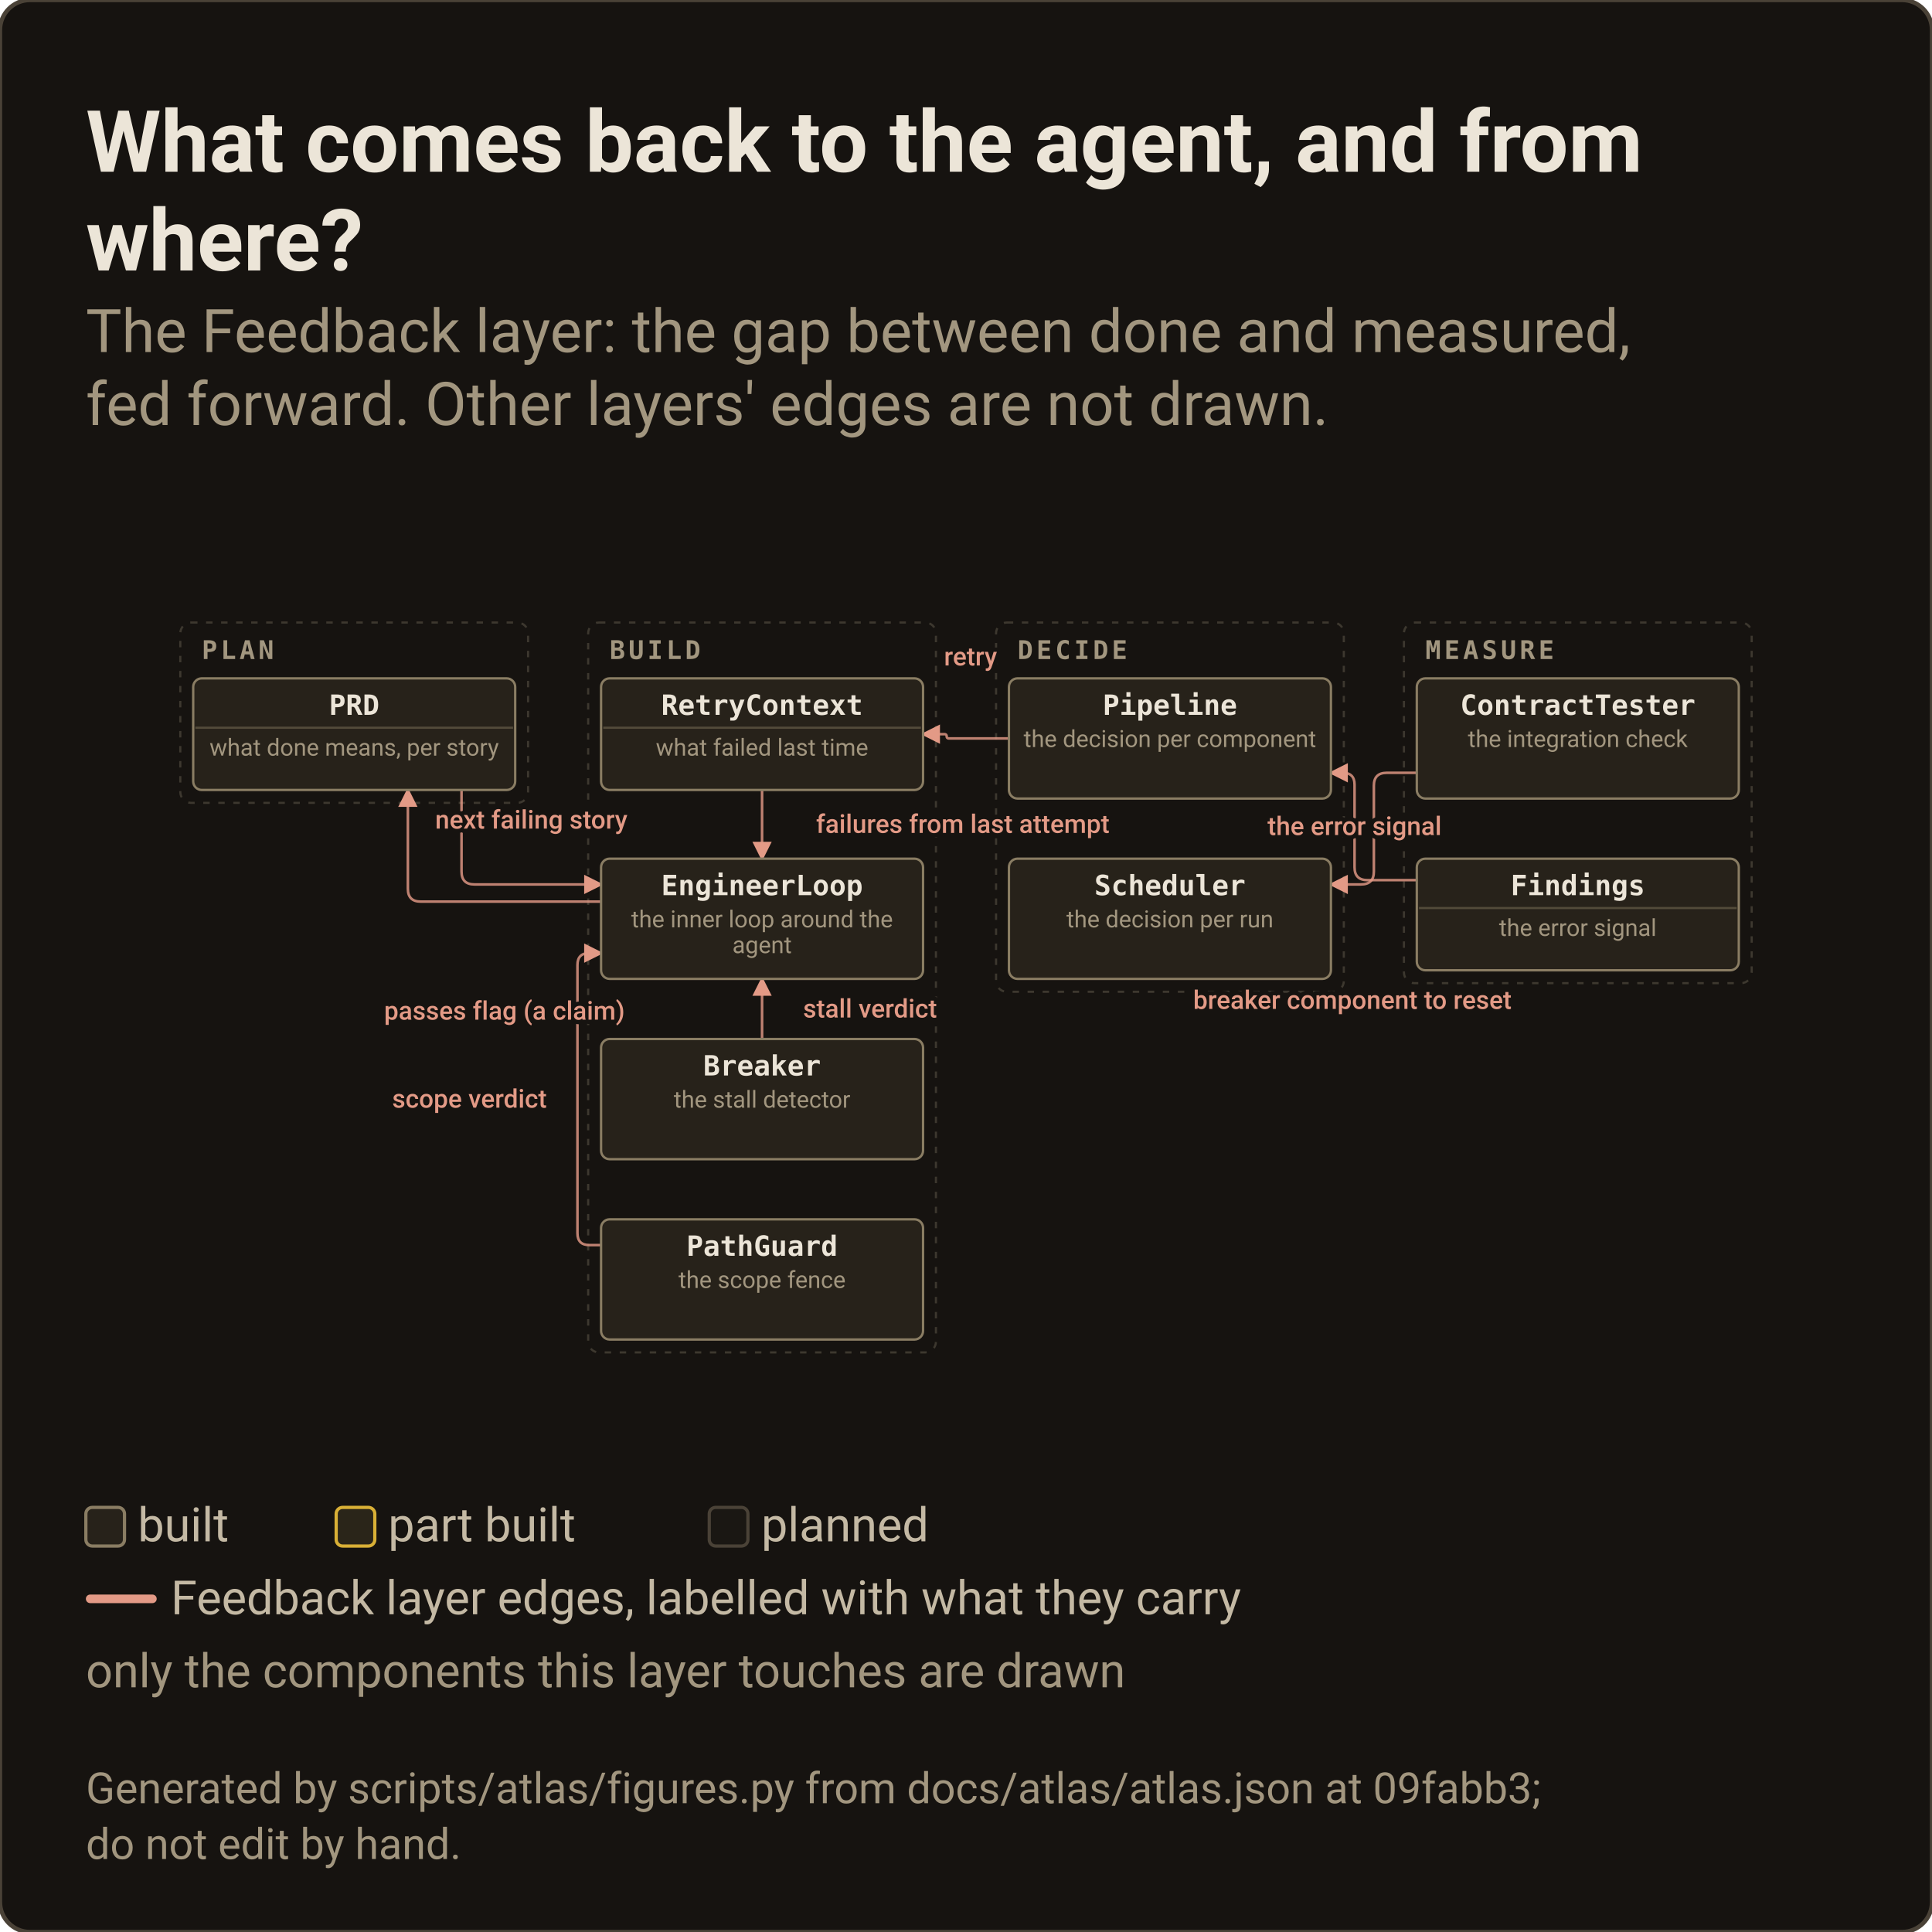
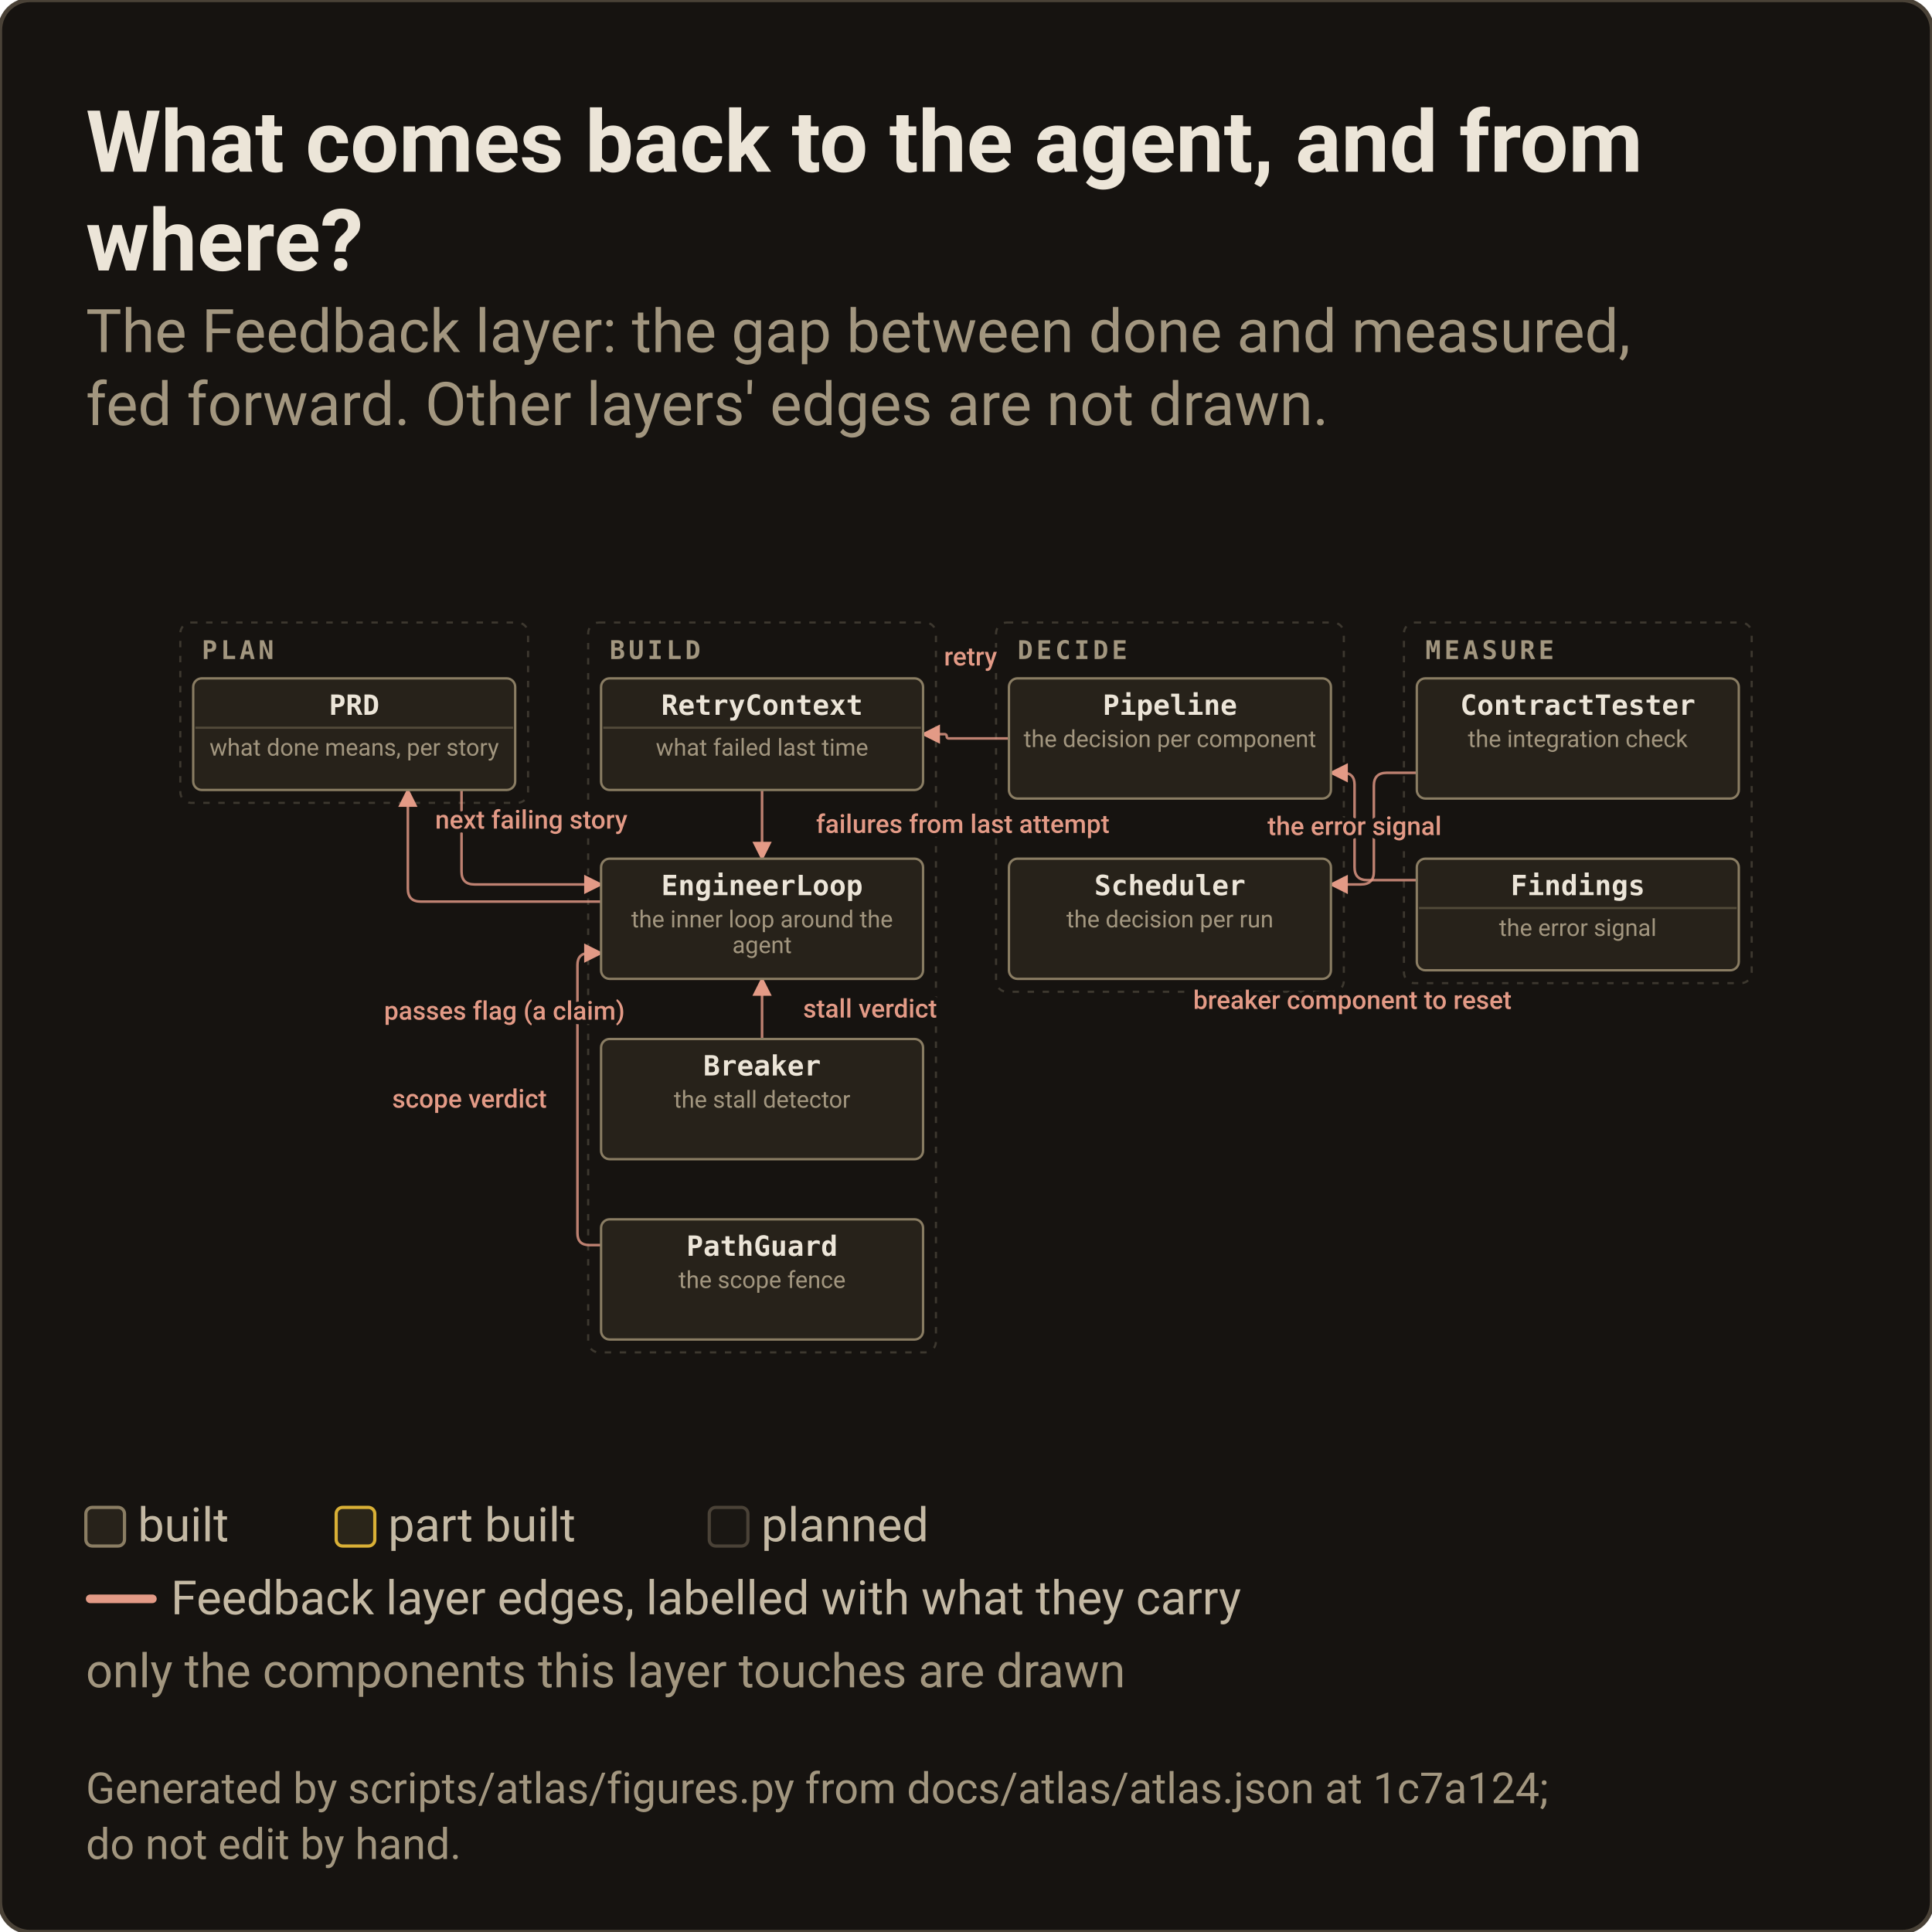
<svg xmlns="http://www.w3.org/2000/svg" width="900" height="900" viewBox="0 0 900 900" role="img" aria-label="Feedback layer of the kstrl system map">
  <rect x="0" y="0" width="900" height="900" rx="14" fill="#161310" stroke="#4A4237" stroke-width="2" />
  <text x="40.0" y="80.0" class="c0">What comes back to the agent, and from</text>
  <text x="40.0" y="126.0" class="c0">where?</text>
  <text x="40.0" y="164.0" class="c1">The Feedback layer: the gap between done and measured,</text>
  <text x="40.0" y="198.0" class="c1">fed forward. Other layers' edges are not drawn.</text>
  <svg id="map" x="76.0" y="216.0" width="748" height="464" viewBox="0 0 748 464" overflow="visible">
    <defs>
      <marker id="map-m-work" viewBox="0 0 8 8" refX="7" refY="4" markerUnits="userSpaceOnUse" markerWidth="9" markerHeight="9" orient="auto-start-reverse">
        <path d="M0,0 L8,4 L0,8 z" fill="#D9CDB2" />
      </marker>
      <marker id="map-m-measure" viewBox="0 0 8 8" refX="7" refY="4" markerUnits="userSpaceOnUse" markerWidth="9" markerHeight="9" orient="auto-start-reverse">
        <path d="M0,0 L8,4 L0,8 z" fill="#82A7BA" />
      </marker>
      <marker id="map-m-feedback" viewBox="0 0 8 8" refX="7" refY="4" markerUnits="userSpaceOnUse" markerWidth="9" markerHeight="9" orient="auto-start-reverse">
        <path d="M0,0 L8,4 L0,8 z" fill="#E39A86" />
      </marker>
      <marker id="map-m-operator" viewBox="0 0 8 8" refX="7" refY="4" markerUnits="userSpaceOnUse" markerWidth="9" markerHeight="9" orient="auto-start-reverse">
        <path d="M0,0 L8,4 L0,8 z" fill="#DD9BBD" />
      </marker>
      <marker id="map-m-trust" viewBox="0 0 8 8" refX="7" refY="4" markerUnits="userSpaceOnUse" markerWidth="9" markerHeight="9" orient="auto-start-reverse">
        <path d="M0,0 L8,4 L0,8 z" fill="#B48EC9" />
      </marker>
      <marker id="map-m-learn" viewBox="0 0 8 8" refX="7" refY="4" markerUnits="userSpaceOnUse" markerWidth="9" markerHeight="9" orient="auto-start-reverse">
        <path d="M0,0 L8,4 L0,8 z" fill="#86C9A9" />
      </marker>
      <marker id="map-m-record" viewBox="0 0 8 8" refX="7" refY="4" markerUnits="userSpaceOnUse" markerWidth="9" markerHeight="9" orient="auto-start-reverse">
        <path d="M0,0 L8,4 L0,8 z" fill="#B7C27C" />
      </marker>
      <marker id="map-m-change" viewBox="0 0 8 8" refX="7" refY="4" markerUnits="userSpaceOnUse" markerWidth="9" markerHeight="9" orient="auto-start-reverse">
        <path d="M0,0 L8,4 L0,8 z" fill="#E26D5A" />
      </marker>
      <marker id="map-m-reach" viewBox="0 0 8 8" refX="7" refY="4" markerUnits="userSpaceOnUse" markerWidth="9" markerHeight="9" orient="auto-start-reverse">
        <path d="M0,0 L8,4 L0,8 z" fill="#E5A84F" />
      </marker>
    </defs>
    <style>#map .node.quiet{opacity:.42}#map .node.planned{opacity:.5}#map .node.planned.quiet{opacity:.3}#map .node.meas .node__box{stroke:#82A7BA;stroke-width:2.2}#map .node.acts .node__box{stroke:#E5A84F;stroke-width:2.4}#map .node__ring{display:none;fill:none;stroke:#82A7BA;stroke-width:1.6}#map .node.meas .node__ring{display:inline}#map .flow.planned{opacity:.35}#map .flowlbl.planned{opacity:.5}#map .flow.off,#map .flowlbl.off{display:none}#map .flow.hot{opacity:1;stroke-opacity:1;stroke-width:2.6}#map .flowlbl.hot{opacity:1}</style>
    <rect x="8.0" y="74.0" width="162.0" height="84.0" rx="5" fill="none" stroke="#A2967F" stroke-opacity=".28" stroke-width="1" stroke-dasharray="3 4" />
    <text x="18.0" y="91.0" class="t1">PLAN</text>
    <rect x="198.0" y="74.0" width="162.0" height="340.0" rx="5" fill="none" stroke="#A2967F" stroke-opacity=".28" stroke-width="1" stroke-dasharray="3 4" />
    <text x="208.0" y="91.0" class="t1">BUILD</text>
    <rect x="388.0" y="74.0" width="162.0" height="172.0" rx="5" fill="none" stroke="#A2967F" stroke-opacity=".28" stroke-width="1" stroke-dasharray="3 4" />
    <text x="398.0" y="91.0" class="t1">DECIDE</text>
    <rect x="578.0" y="74.0" width="162.0" height="168.0" rx="5" fill="none" stroke="#A2967F" stroke-opacity=".28" stroke-width="1" stroke-dasharray="3 4" />
    <text x="588.0" y="91.0" class="t1">MEASURE</text>
    <g data-layer="flow">
      <path id="map-f15" class="flow build" data-edge="15" data-from="RetryContext" data-to="EngineerLoop" data-art="failures from last attempt" data-kind="build" data-layer="feedback" d="M 279.0 152.0 L 279.0 184.0" fill="none" stroke="#E39A86" stroke-opacity="0.82" stroke-width="1.2" stroke-linecap="round" marker-end="url(#map-m-feedback)" />
      <path id="map-f19" class="flow build" data-edge="19" data-from="PRD" data-to="EngineerLoop" data-art="next failing story" data-kind="build" data-layer="feedback" d="M 139.0 152.0 L 139.0 190.0 Q 139.0 196.0 145.0 196.0 L 204.0 196.0" fill="none" stroke="#E39A86" stroke-opacity="0.82" stroke-width="1.2" stroke-linecap="round" marker-end="url(#map-m-feedback)" />
      <path id="map-f20" class="flow build" data-edge="20" data-from="EngineerLoop" data-to="PRD" data-art="passes flag (a claim)" data-kind="build" data-layer="feedback" d="M 204.0 204.0 L 120.0 204.0 Q 114.0 204.0 114.0 198.0 L 114.0 152.0" fill="none" stroke="#E39A86" stroke-opacity="0.82" stroke-width="1.2" stroke-linecap="round" marker-end="url(#map-m-feedback)" />
      <path id="map-f21" class="flow build" data-edge="21" data-from="Breaker" data-to="EngineerLoop" data-art="stall verdict" data-kind="build" data-layer="feedback" d="M 279.0 268.0 L 279.0 240.0" fill="none" stroke="#E39A86" stroke-opacity="0.82" stroke-width="1.2" stroke-linecap="round" marker-end="url(#map-m-feedback)" />
      <path id="map-f22" class="flow build" data-edge="22" data-from="PathGuard" data-to="EngineerLoop" data-art="scope verdict" data-kind="build" data-layer="feedback" d="M 204.0 364.0 L 198.5 364.0 Q 193.0 364.0 193.0 358.5 L 193.0 233.5 Q 193.0 228.0 198.5 228.0 L 204.0 228.0" fill="none" stroke="#E39A86" stroke-opacity="0.82" stroke-width="1.2" stroke-linecap="round" marker-end="url(#map-m-feedback)" />
      <path id="map-f35" class="flow decide" data-edge="35" data-from="Findings" data-to="Pipeline" data-art="the error signal" data-kind="decide" data-layer="feedback" d="M 584.0 194.0 L 561.0 194.0 Q 555.0 194.0 555.0 188.0 L 555.0 149.5 Q 555.0 144.0 549.5 144.0 L 544.0 144.0" fill="none" stroke="#E39A86" stroke-opacity="0.82" stroke-width="1.2" stroke-linecap="round" marker-end="url(#map-m-feedback)" />
      <path id="map-f36" class="flow decide" data-edge="36" data-from="Pipeline" data-to="RetryContext" data-art="retry" data-kind="decide" data-layer="feedback" d="M 394.0 128.0 L 366.0 128.0 Q 365.0 128.0 365.0 127.0 L 365.0 127.0 Q 365.0 126.0 364.0 126.0 L 354.0 126.0" fill="none" stroke="#E39A86" stroke-opacity="0.82" stroke-width="1.2" stroke-linecap="round" marker-end="url(#map-m-feedback)" />
      <path id="map-f42" class="flow decide" data-edge="42" data-from="ContractTester" data-to="Scheduler" data-art="breaker component to reset" data-kind="decide" data-layer="feedback" d="M 584.0 144.0 L 570.0 144.0 Q 564.0 144.0 564.0 150.0 L 564.0 190.0 Q 564.0 196.0 558.0 196.0 L 544.0 196.0" fill="none" stroke="#E39A86" stroke-opacity="0.82" stroke-width="1.2" stroke-linecap="round" marker-end="url(#map-m-feedback)" />
    </g>
    <g class="node built" data-id="PRD" data-kind="store" data-state="built" data-region="plan" role="button" tabindex="0" aria-label="PRD, what done means, per story, built">
      <rect class="node__box" x="14.0" y="100.0" width="150.0" height="52.0" rx="4.0" fill="#27221A" stroke="#8A7D63" stroke-width="1.1" />
      <rect class="node__ring" x="17.0" y="103.0" width="144.0" height="46.0" rx="3.0" />
      <text x="89.0" y="117.0" class="t2">PRD</text>
      <line x1="15.0" y1="123.0" x2="163.0" y2="123.0" stroke="#8A7D63" stroke-opacity=".45" stroke-width="1" />
      <g data-layer="job">
        <text x="89.0" y="136.0" class="t3">what done means, per story</text>
      </g>
    </g>
    <g class="node built" data-id="RetryContext" data-kind="store" data-state="built" data-region="build" role="button" tabindex="0" aria-label="RetryContext, what failed last time, built">
      <rect class="node__box" x="204.0" y="100.0" width="150.0" height="52.0" rx="4.0" fill="#27221A" stroke="#8A7D63" stroke-width="1.1" />
      <rect class="node__ring" x="207.0" y="103.0" width="144.0" height="46.0" rx="3.0" />
      <text x="279.0" y="117.0" class="t2">RetryContext</text>
      <line x1="205.0" y1="123.0" x2="353.0" y2="123.0" stroke="#8A7D63" stroke-opacity=".45" stroke-width="1" />
      <g data-layer="job">
        <text x="279.0" y="136.0" class="t3">what failed last time</text>
      </g>
    </g>
    <g class="node built" data-id="EngineerLoop" data-kind="component" data-state="built" data-region="build" role="button" tabindex="0" aria-label="EngineerLoop, the inner loop around the agent, built">
      <rect class="node__box" x="204.0" y="184.0" width="150.0" height="56.0" rx="4.0" fill="#27221A" stroke="#8A7D63" stroke-width="1.1" />
      <rect class="node__ring" x="207.0" y="187.0" width="144.0" height="50.0" rx="3.0" />
      <text x="279.0" y="201.0" class="t2">EngineerLoop</text>
      <g data-layer="job">
        <text x="279.0" y="216.0" class="t3">the inner loop around the</text>
        <text x="279.0" y="228.0" class="t3">agent</text>
      </g>
    </g>
    <g class="node built" data-id="Breaker" data-kind="component" data-state="built" data-region="build" role="button" tabindex="0" aria-label="Breaker, the stall detector, built">
      <rect class="node__box" x="204.0" y="268.0" width="150.0" height="56.0" rx="4.0" fill="#27221A" stroke="#8A7D63" stroke-width="1.1" />
      <rect class="node__ring" x="207.0" y="271.0" width="144.0" height="50.0" rx="3.0" />
      <text x="279.0" y="285.0" class="t2">Breaker</text>
      <g data-layer="job">
        <text x="279.0" y="300.0" class="t3">the stall detector</text>
      </g>
    </g>
    <g class="node built" data-id="PathGuard" data-kind="component" data-state="built" data-region="build" role="button" tabindex="0" aria-label="PathGuard, the scope fence, built">
      <rect class="node__box" x="204.0" y="352.0" width="150.0" height="56.0" rx="4.0" fill="#27221A" stroke="#8A7D63" stroke-width="1.1" />
      <rect class="node__ring" x="207.0" y="355.0" width="144.0" height="50.0" rx="3.0" />
      <text x="279.0" y="369.0" class="t2">PathGuard</text>
      <g data-layer="job">
        <text x="279.0" y="384.0" class="t3">the scope fence</text>
      </g>
    </g>
    <g class="node built" data-id="ContractTester" data-kind="component" data-state="built" data-region="measure" role="button" tabindex="0" aria-label="ContractTester, the integration check, built">
      <rect class="node__box" x="584.0" y="100.0" width="150.0" height="56.0" rx="4.0" fill="#27221A" stroke="#8A7D63" stroke-width="1.1" />
      <rect class="node__ring" x="587.0" y="103.0" width="144.0" height="50.0" rx="3.0" />
      <text x="659.0" y="117.0" class="t2">ContractTester</text>
      <g data-layer="job">
        <text x="659.0" y="132.0" class="t3">the integration check</text>
      </g>
    </g>
    <g class="node built" data-id="Findings" data-kind="store" data-state="built" data-region="measure" role="button" tabindex="0" aria-label="Findings, the error signal, built">
      <rect class="node__box" x="584.0" y="184.0" width="150.0" height="52.0" rx="4.0" fill="#27221A" stroke="#8A7D63" stroke-width="1.1" />
      <rect class="node__ring" x="587.0" y="187.0" width="144.0" height="46.0" rx="3.0" />
      <text x="659.0" y="201.0" class="t2">Findings</text>
      <line x1="585.0" y1="207.0" x2="733.0" y2="207.0" stroke="#8A7D63" stroke-opacity=".45" stroke-width="1" />
      <g data-layer="job">
        <text x="659.0" y="220.0" class="t3">the error signal</text>
      </g>
    </g>
    <g class="node built" data-id="Pipeline" data-kind="component" data-state="built" data-region="decide" role="button" tabindex="0" aria-label="Pipeline, the decision per component, built">
      <rect class="node__box" x="394.0" y="100.0" width="150.0" height="56.0" rx="4.0" fill="#27221A" stroke="#8A7D63" stroke-width="1.1" />
      <rect class="node__ring" x="397.0" y="103.0" width="144.0" height="50.0" rx="3.0" />
      <text x="469.0" y="117.0" class="t2">Pipeline</text>
      <g data-layer="job">
        <text x="469.0" y="132.0" class="t3">the decision per component</text>
      </g>
    </g>
    <g class="node built" data-id="Scheduler" data-kind="component" data-state="built" data-region="decide" role="button" tabindex="0" aria-label="Scheduler, the decision per run, built">
      <rect class="node__box" x="394.0" y="184.0" width="150.0" height="56.0" rx="4.0" fill="#27221A" stroke="#8A7D63" stroke-width="1.1" />
      <rect class="node__ring" x="397.0" y="187.0" width="144.0" height="50.0" rx="3.0" />
      <text x="469.0" y="201.0" class="t2">Scheduler</text>
      <g data-layer="job">
        <text x="469.0" y="216.0" class="t3">the decision per run</text>
      </g>
    </g>
    <g data-layer="flow">
      <g class="flowlbl build" data-edge="15" data-from="RetryContext" data-to="EngineerLoop" data-layer="feedback">
        <text x="372.5" y="172.0" class="t0">failures from last attempt</text>
      </g>
      <g class="flowlbl build" data-edge="19" data-from="PRD" data-to="EngineerLoop" data-layer="feedback">
        <text x="171.5" y="170.0" class="t0">next failing story</text>
      </g>
      <g class="flowlbl build" data-edge="20" data-from="EngineerLoop" data-to="PRD" data-layer="feedback">
        <text x="159.0" y="259.0" class="t0">passes flag (a claim)</text>
      </g>
      <g class="flowlbl build" data-edge="21" data-from="Breaker" data-to="EngineerLoop" data-layer="feedback">
        <text x="329.3" y="258.0" class="t0">stall verdict</text>
      </g>
      <g class="flowlbl build" data-edge="22" data-from="PathGuard" data-to="EngineerLoop" data-layer="feedback">
        <text x="142.7" y="300.0" class="t0">scope verdict</text>
      </g>
      <g class="flowlbl decide" data-edge="35" data-from="Findings" data-to="Pipeline" data-layer="feedback">
        <text x="555.0" y="173.0" class="t0">the error signal</text>
      </g>
      <g class="flowlbl decide" data-edge="36" data-from="Pipeline" data-to="RetryContext" data-layer="feedback">
        <text x="376.1" y="94.0" class="t0">retry</text>
      </g>
      <g class="flowlbl decide" data-edge="42" data-from="ContractTester" data-to="Scheduler" data-layer="feedback">
        <text x="554.0" y="254.0" class="t0">breaker component to reset</text>
      </g>
    </g>
    <style>#map .t0{font-family:ui-sans-serif,system-ui,-apple-system,"SF Pro Text","Segoe UI",Roboto,"Helvetica Neue",Arial,sans-serif;font-size:12.0px;font-weight:500;fill:#E39A86;text-anchor:middle;paint-order:stroke;stroke:#161310;stroke-width:4;stroke-linejoin:round}#map .t1{font-family:ui-monospace,"SF Mono",SFMono-Regular,"JetBrains Mono",Menlo,Consolas,monospace;font-size:12.0px;font-weight:600;fill:#A2967F;text-anchor:start;letter-spacing:.13em}#map .t2{font-family:ui-monospace,"SF Mono",SFMono-Regular,"JetBrains Mono",Menlo,Consolas,monospace;font-size:13.0px;font-weight:600;fill:#ECE5D8;text-anchor:middle}#map .t3{font-family:ui-sans-serif,system-ui,-apple-system,"SF Pro Text","Segoe UI",Roboto,"Helvetica Neue",Arial,sans-serif;font-size:11.0px;font-weight:400;fill:#A2967F;text-anchor:middle}</style>
  </svg>
  <rect x="40.0" y="702.2" width="18" height="18" rx="3" fill="#27221A" stroke="#8A7D63" stroke-width="1.5" />
  <text x="64.2" y="718.0" class="c2">built</text>
  <rect x="156.6" y="702.2" width="18" height="18" rx="3" fill="#2A2519" stroke="#D9B036" stroke-width="1.5" />
  <text x="180.8" y="718.0" class="c2">part built</text>
  <rect x="330.4" y="702.2" width="18" height="18" rx="3" fill="#1A1713" stroke="#4A4237" stroke-width="1.5" />
  <text x="354.6" y="718.0" class="c2">planned</text>
  <rect x="40.0" y="742.8" width="33" height="4" rx="2" fill="#E39A86" />
  <text x="79.6" y="752.0" class="c2">Feedback layer edges, labelled with what they carry</text>
  <text x="40.0" y="786.0" class="c3">only the components this layer touches are drawn</text>
-   <text x="40.0" y="840.0" class="c4">Generated by scripts/atlas/figures.py from docs/atlas/atlas.json at 09fabb3;</text>
+   <text x="40.0" y="840.0" class="c4">Generated by scripts/atlas/figures.py from docs/atlas/atlas.json at 1c7a124;</text>
  <text x="40.0" y="866.0" class="c4">do not edit by hand.</text>
  <style>.c0{font-family:ui-sans-serif,system-ui,-apple-system,"SF Pro Text","Segoe UI",Roboto,"Helvetica Neue",Arial,sans-serif;font-size:40.0px;font-weight:600;fill:#ECE5D8;text-anchor:start}.c1{font-family:ui-sans-serif,system-ui,-apple-system,"SF Pro Text","Segoe UI",Roboto,"Helvetica Neue",Arial,sans-serif;font-size:28.0px;font-weight:400;fill:#A2967F;text-anchor:start}.c2{font-family:ui-sans-serif,system-ui,-apple-system,"SF Pro Text","Segoe UI",Roboto,"Helvetica Neue",Arial,sans-serif;font-size:22.0px;font-weight:400;fill:#C4B9A4;text-anchor:start}.c3{font-family:ui-sans-serif,system-ui,-apple-system,"SF Pro Text","Segoe UI",Roboto,"Helvetica Neue",Arial,sans-serif;font-size:22.0px;font-weight:400;fill:#A2967F;text-anchor:start}.c4{font-family:ui-sans-serif,system-ui,-apple-system,"SF Pro Text","Segoe UI",Roboto,"Helvetica Neue",Arial,sans-serif;font-size:20.0px;font-weight:400;fill:#A2967F;text-anchor:start}</style>
</svg>
